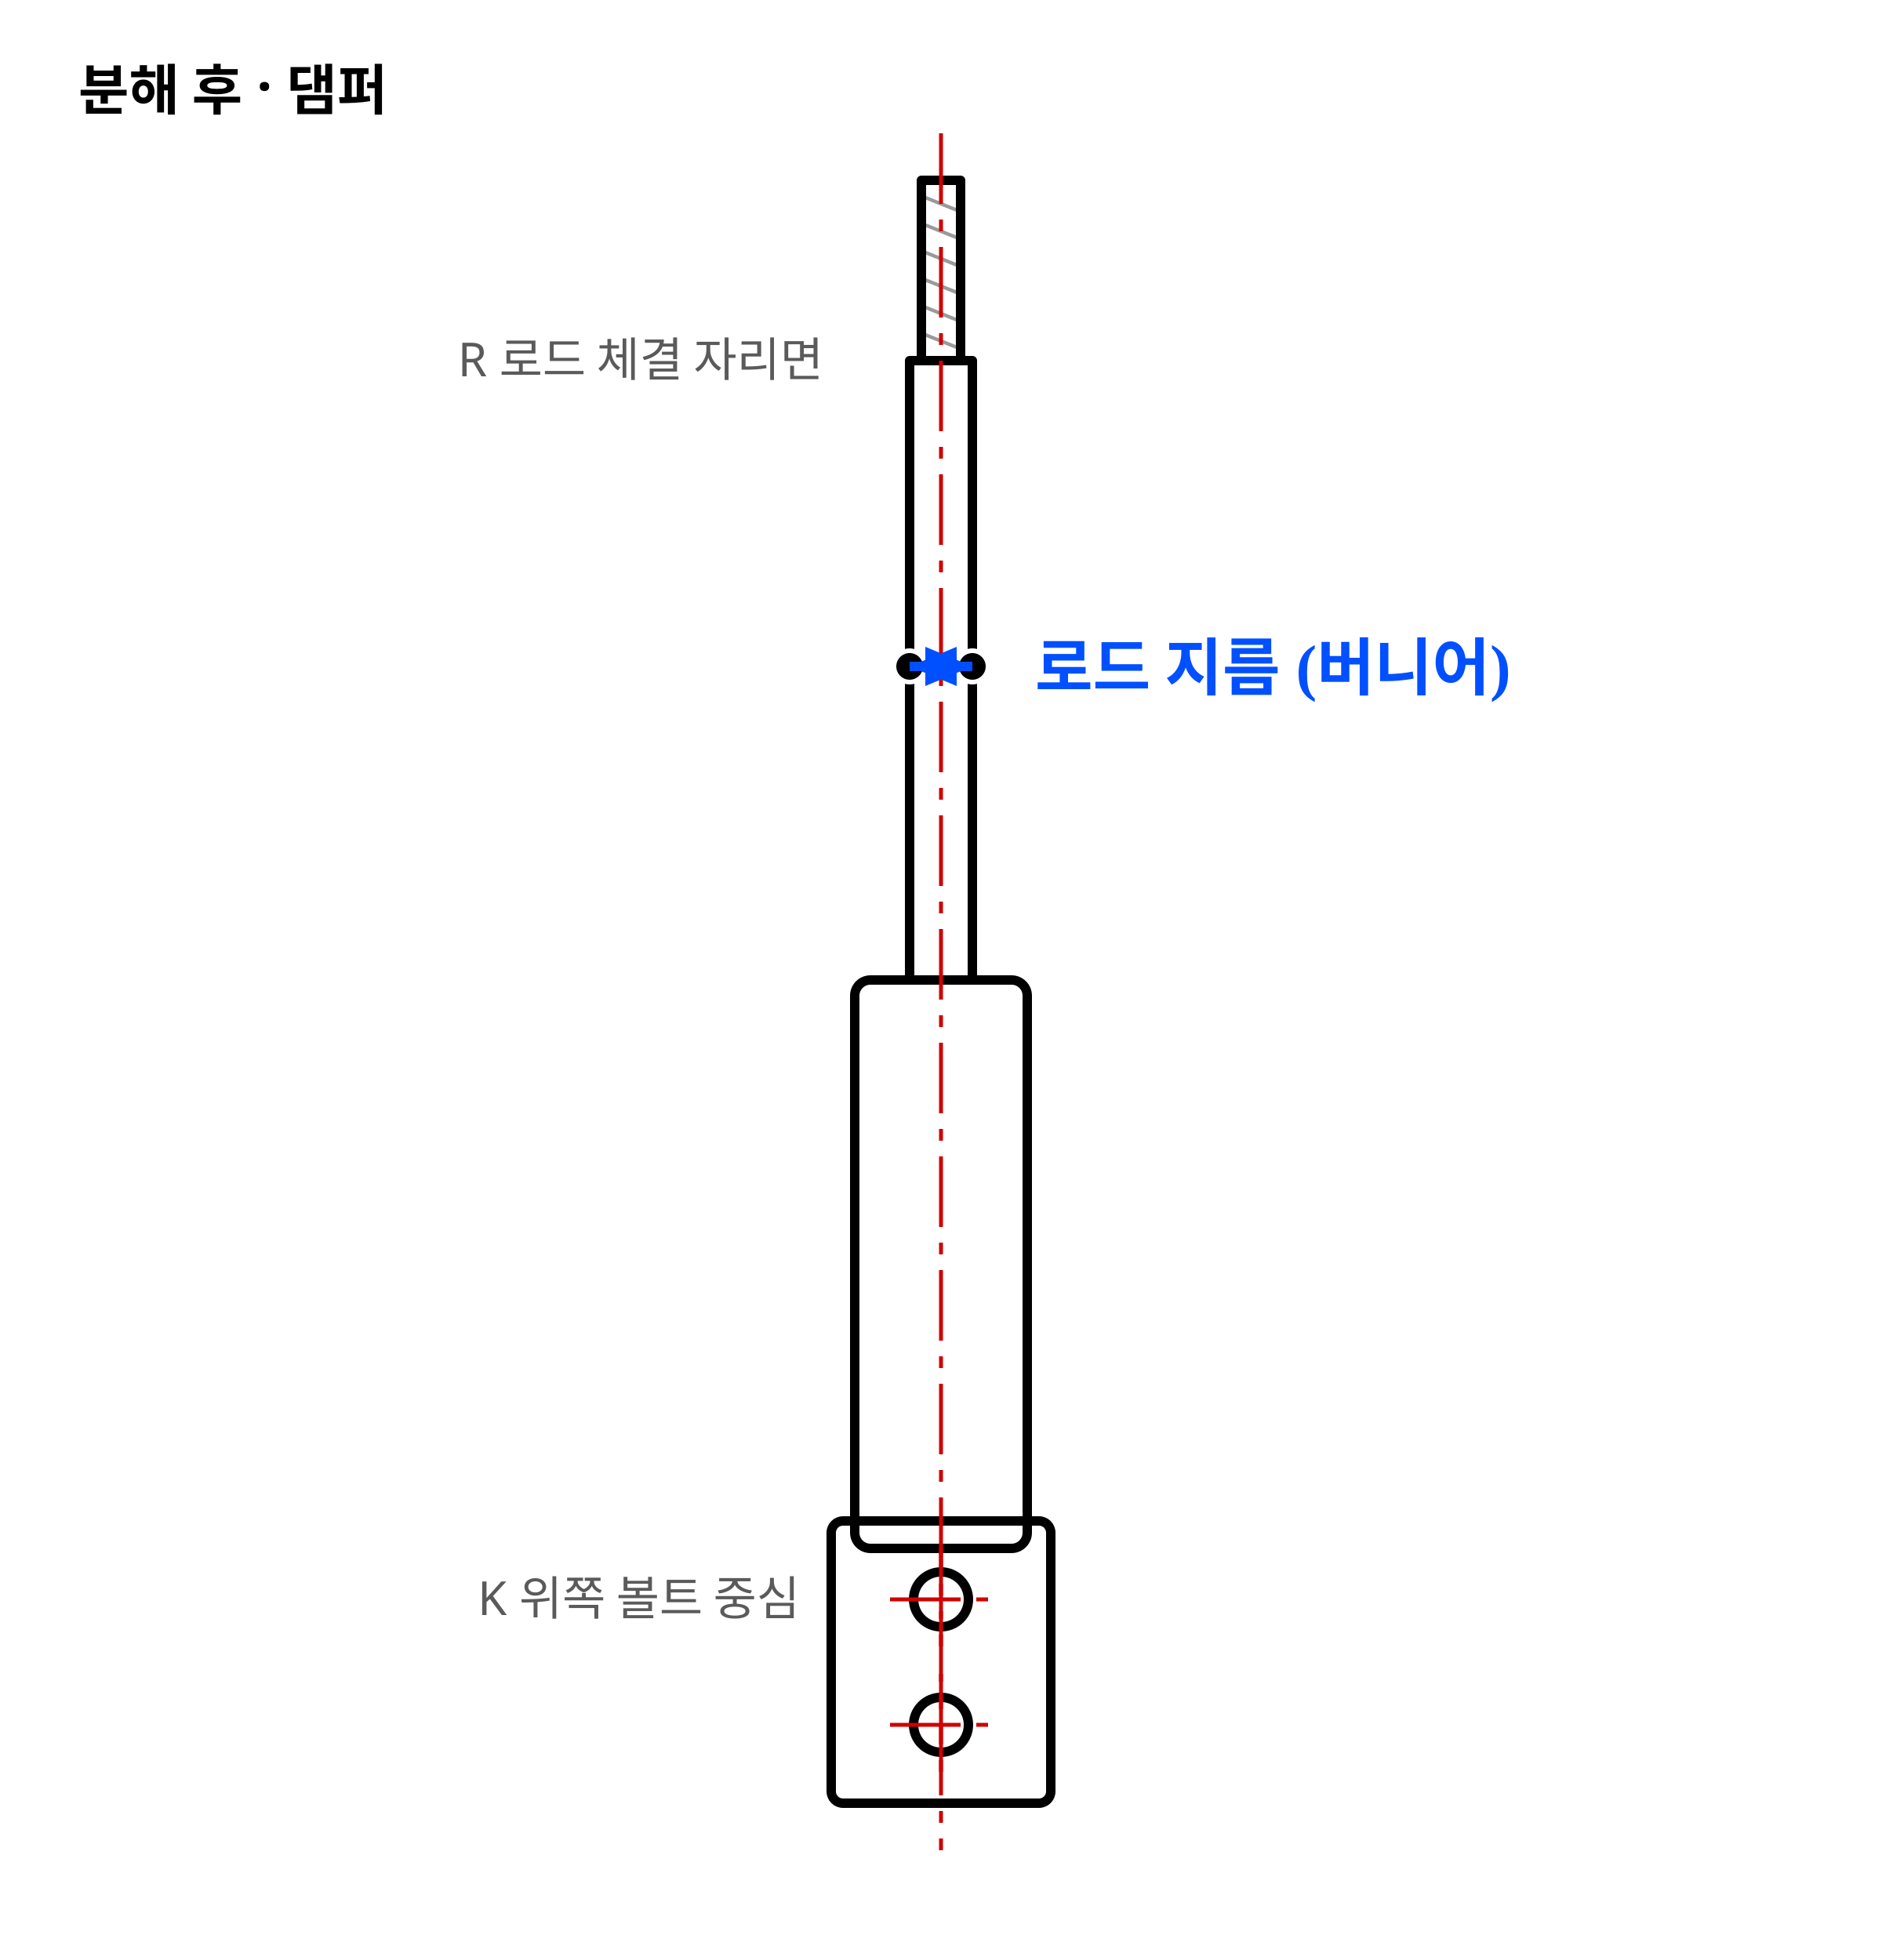
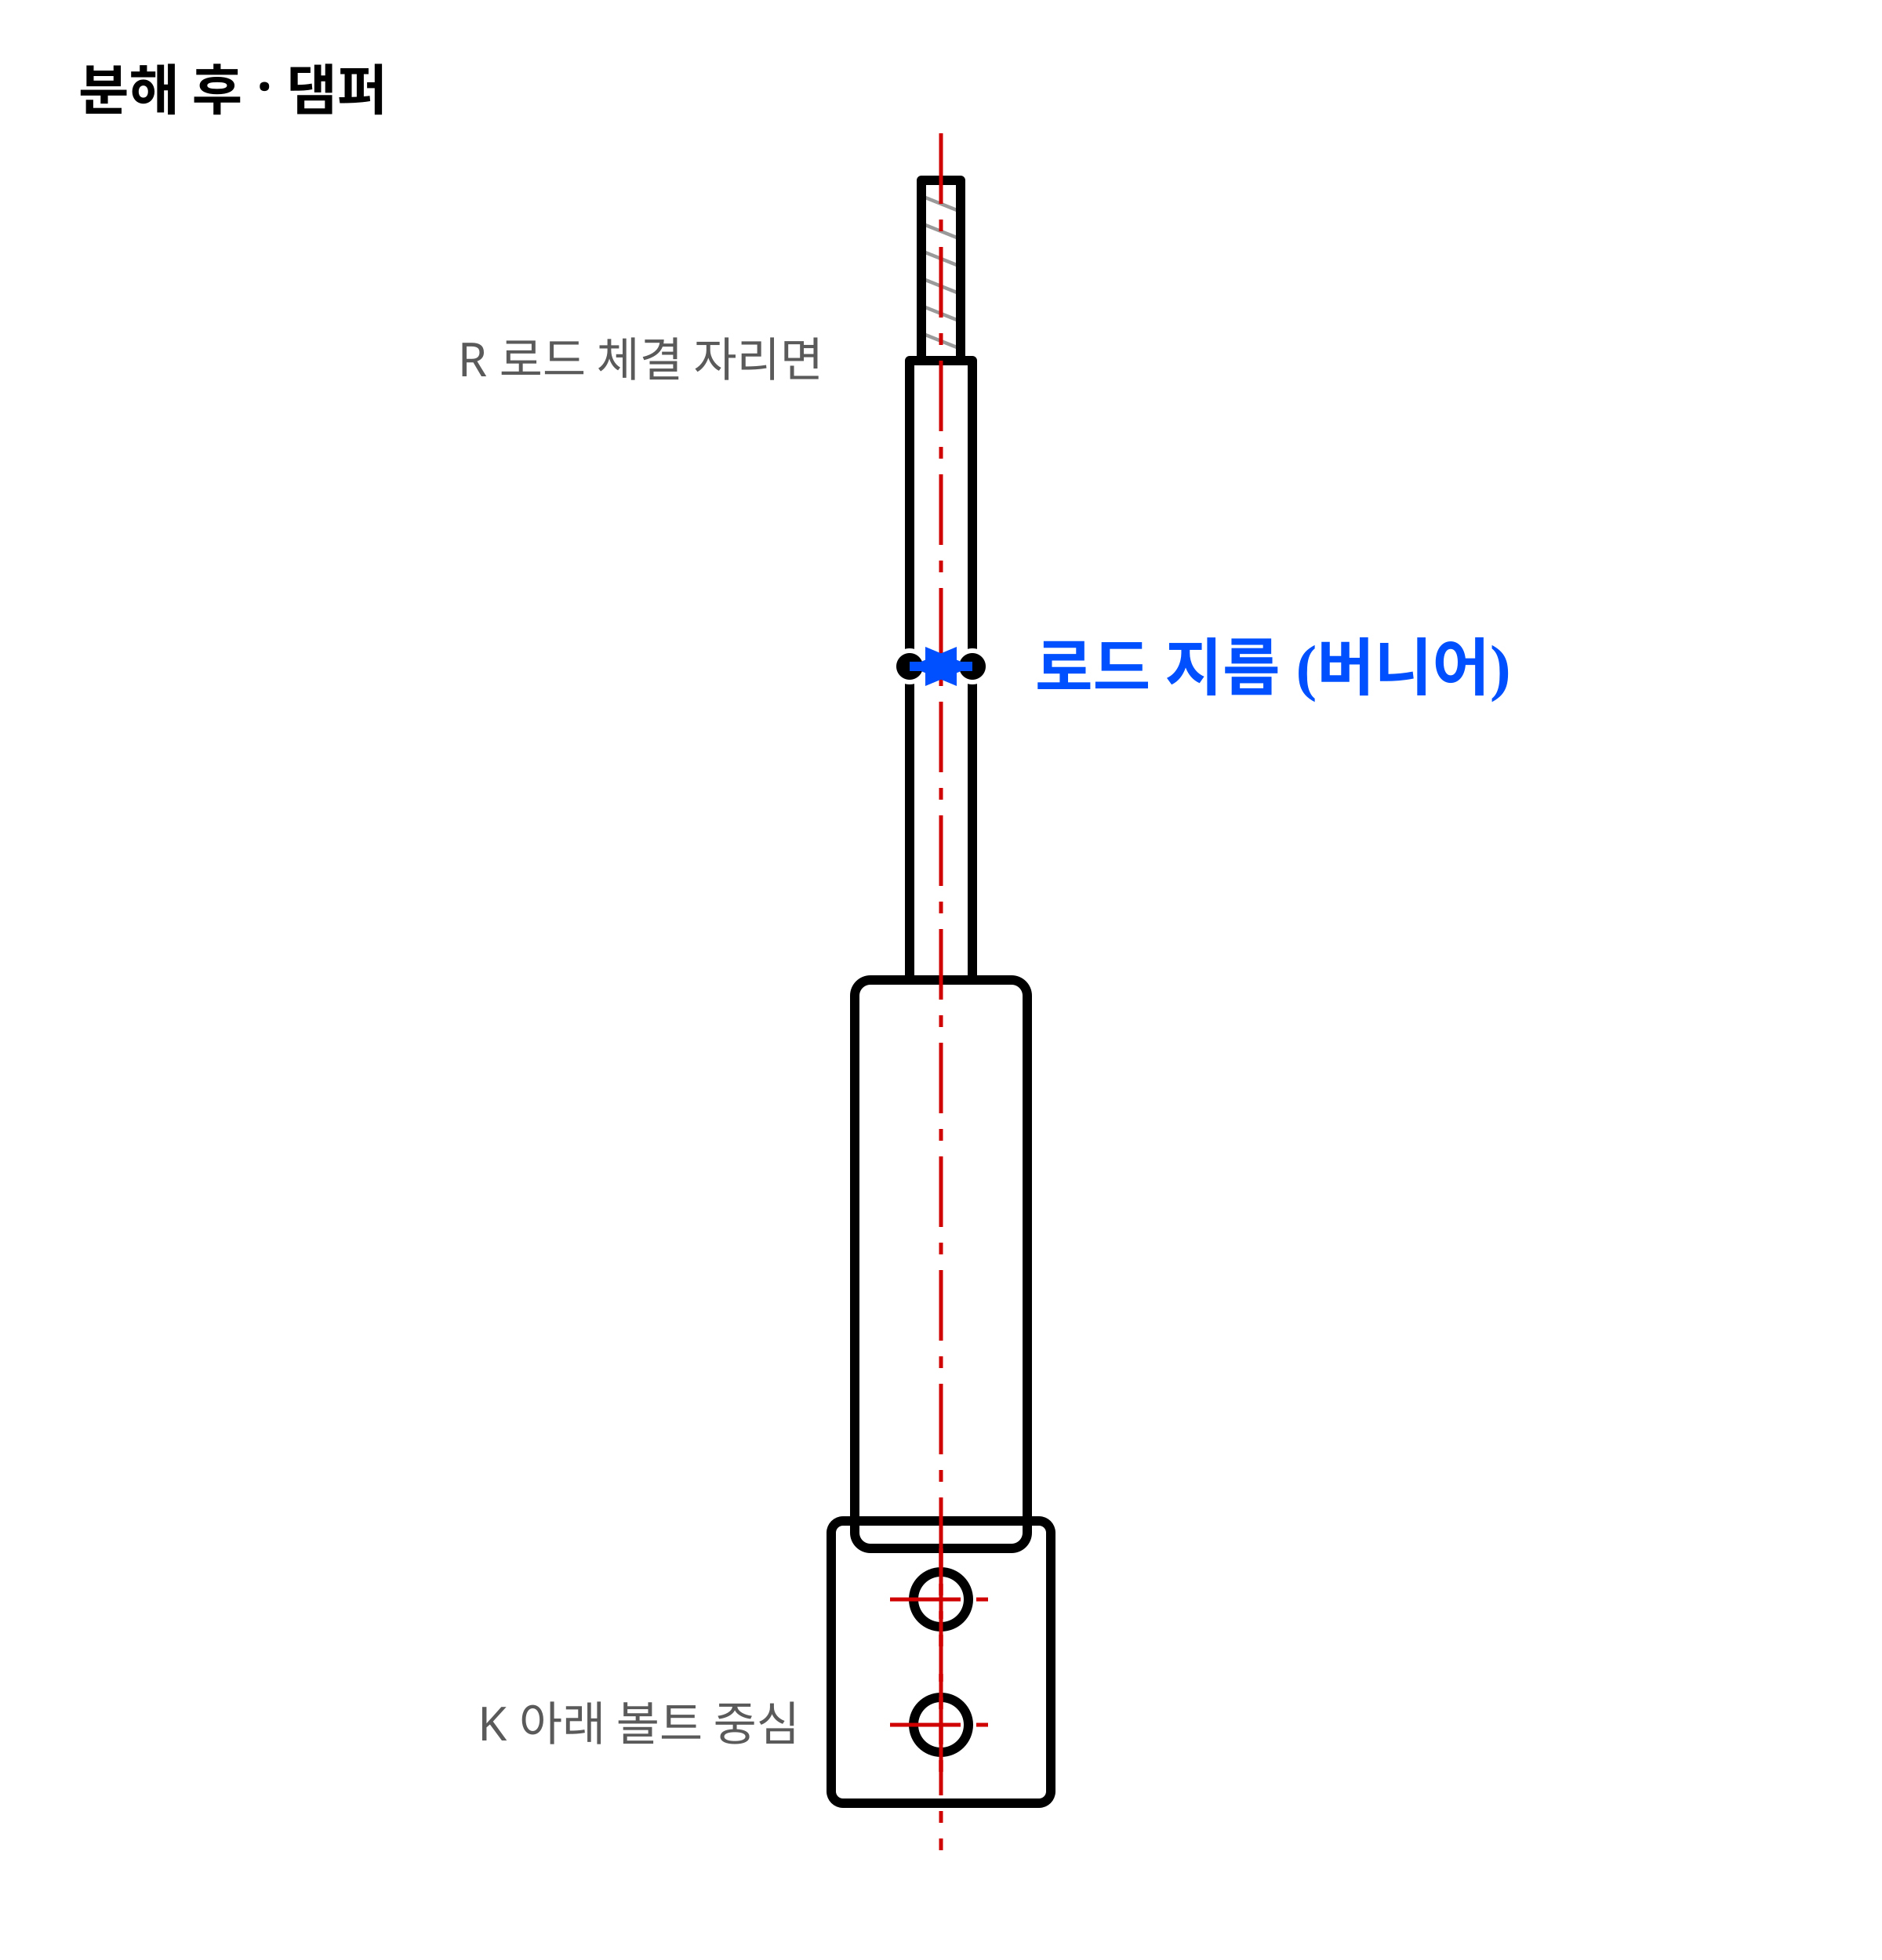
<svg xmlns="http://www.w3.org/2000/svg" viewBox="0 0 480 500">
  <defs>
    <marker id="ar" viewBox="0 0 12 10" refX="12" refY="5" markerWidth="12" markerHeight="10" markerUnits="userSpaceOnUse" orient="auto-start-reverse">
      <path d="M0 0L12 5L0 10z" fill="#0050FF" />
    </marker>
  </defs>
  <rect width="480" height="500" fill="#fff" />
  <g id="layer-8" fill="none" stroke-linejoin="round" stroke="#9A9A9A" stroke-width="0.9">
    <line x1="235.0" y1="50.0" x2="245.0" y2="54.0" />
    <line x1="235.0" y1="57.0" x2="245.0" y2="61.0" />
    <line x1="235.0" y1="64.0" x2="245.0" y2="68.0" />
    <line x1="235.0" y1="71.0" x2="245.0" y2="75.0" />
    <line x1="235.0" y1="78.0" x2="245.0" y2="82.0" />
    <line x1="235.0" y1="85.0" x2="245.0" y2="89.0" />
  </g>
  <g id="layer-0" fill="none" stroke-linejoin="round" stroke="#000" stroke-width="2.4">
    <rect x="235.0" y="46.0" width="10.0" height="46.0" rx="0" />
    <rect x="232.0" y="92.0" width="16.0" height="158.0" rx="0" />
    <rect x="218.0" y="250.0" width="44.0" height="145.0" rx="4" />
    <rect x="212.0" y="388.0" width="56.0" height="72.0" rx="3" />
    <circle cx="240.0" cy="408.0" r="7.0" />
    <circle cx="240.0" cy="440.0" r="7.0" />
  </g>
  <g id="layer-CL" fill="none" stroke-linejoin="round" stroke="#D00000" stroke-width="1" stroke-dasharray="18 4 3 4">
    <line x1="227.0" y1="408.0" x2="253.0" y2="408.0" />
    <line x1="240.0" y1="395.0" x2="240.0" y2="421.0" />
    <line x1="227.0" y1="440.0" x2="253.0" y2="440.0" />
    <line x1="240.0" y1="427.0" x2="240.0" y2="453.0" />
    <line x1="240.0" y1="34.0" x2="240.0" y2="472.0" />
  </g>
  <g id="layer-Tex" fill="none" stroke-linejoin="round" font-family="Malgun Gothic, sans-serif" stroke="none">
    <text x="20.0" y="28.0" text-anchor="start" font-size="14" fill="#000" font-weight="700">분해 후 · 댐퍼</text>
    <text x="210.0" y="96.0" text-anchor="end" font-size="12" fill="#5A5A5A">R 로드 체결 자리면</text>
-     <text x="204.0" y="412.0" text-anchor="end" font-size="12" fill="#5A5A5A">K 위쪽 볼트 중심</text>
+     <text x="204.0" y="444.0" text-anchor="end" font-size="12" fill="#5A5A5A">K 아래 볼트 중심</text>
  </g>
  <g id="layer-MEAS" fill="none" stroke-linejoin="round">
    <circle cx="232.0" cy="170.0" r="4" fill="#000" stroke="#fff" stroke-width="1.2" />
    <circle cx="248.0" cy="170.0" r="4" fill="#000" stroke="#fff" stroke-width="1.2" />
    <line x1="232.0" y1="170.0" x2="248.0" y2="170.0" stroke="#0050FF" stroke-width="2.4" marker-start="url(#ar)" marker-end="url(#ar)" />
    <text x="240.0" y="160.0" text-anchor="middle" font-size="16" font-weight="700" fill="#0050FF" stroke="#fff" stroke-width="4" paint-order="stroke">
      <tspan x="240.0" dy="0" />
    </text>
    <text x="264.0" y="176.0" text-anchor="start" font-size="16" font-weight="700" fill="#0050FF" stroke="#fff" stroke-width="4" paint-order="stroke">
      <tspan x="264.0" dy="0">로드 지름 (버니어)</tspan>
    </text>
  </g>
</svg>
